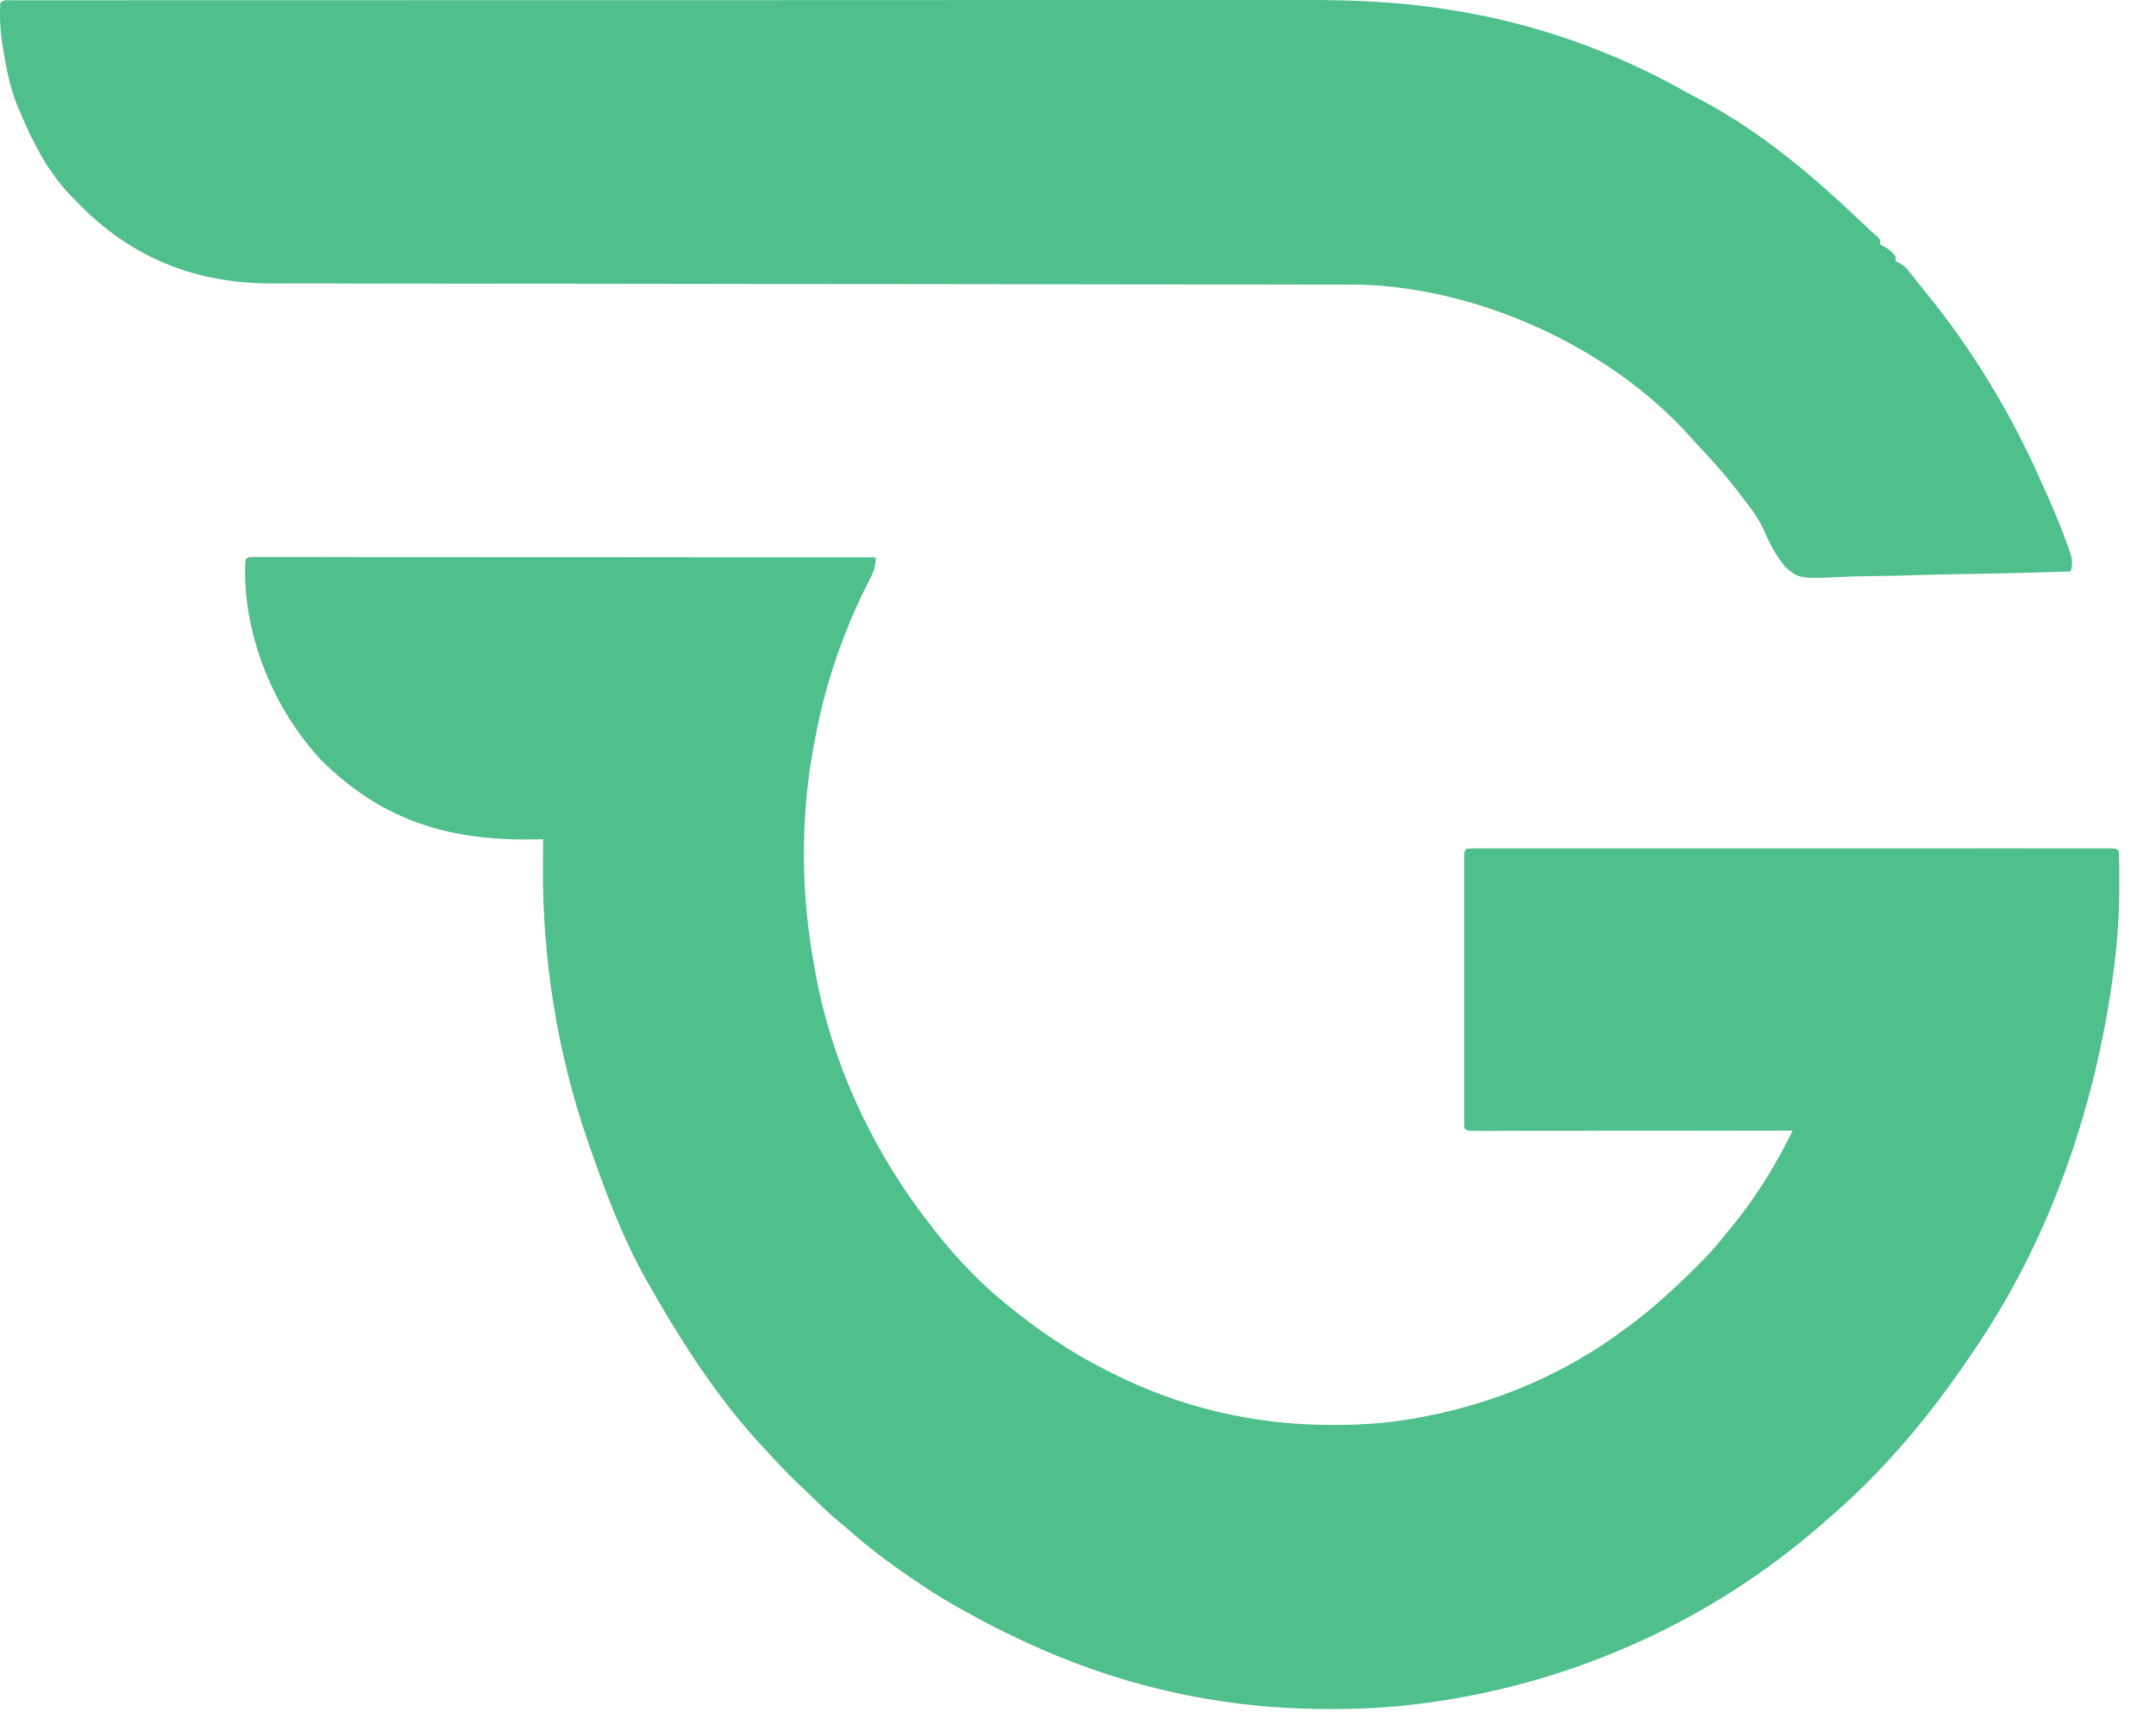
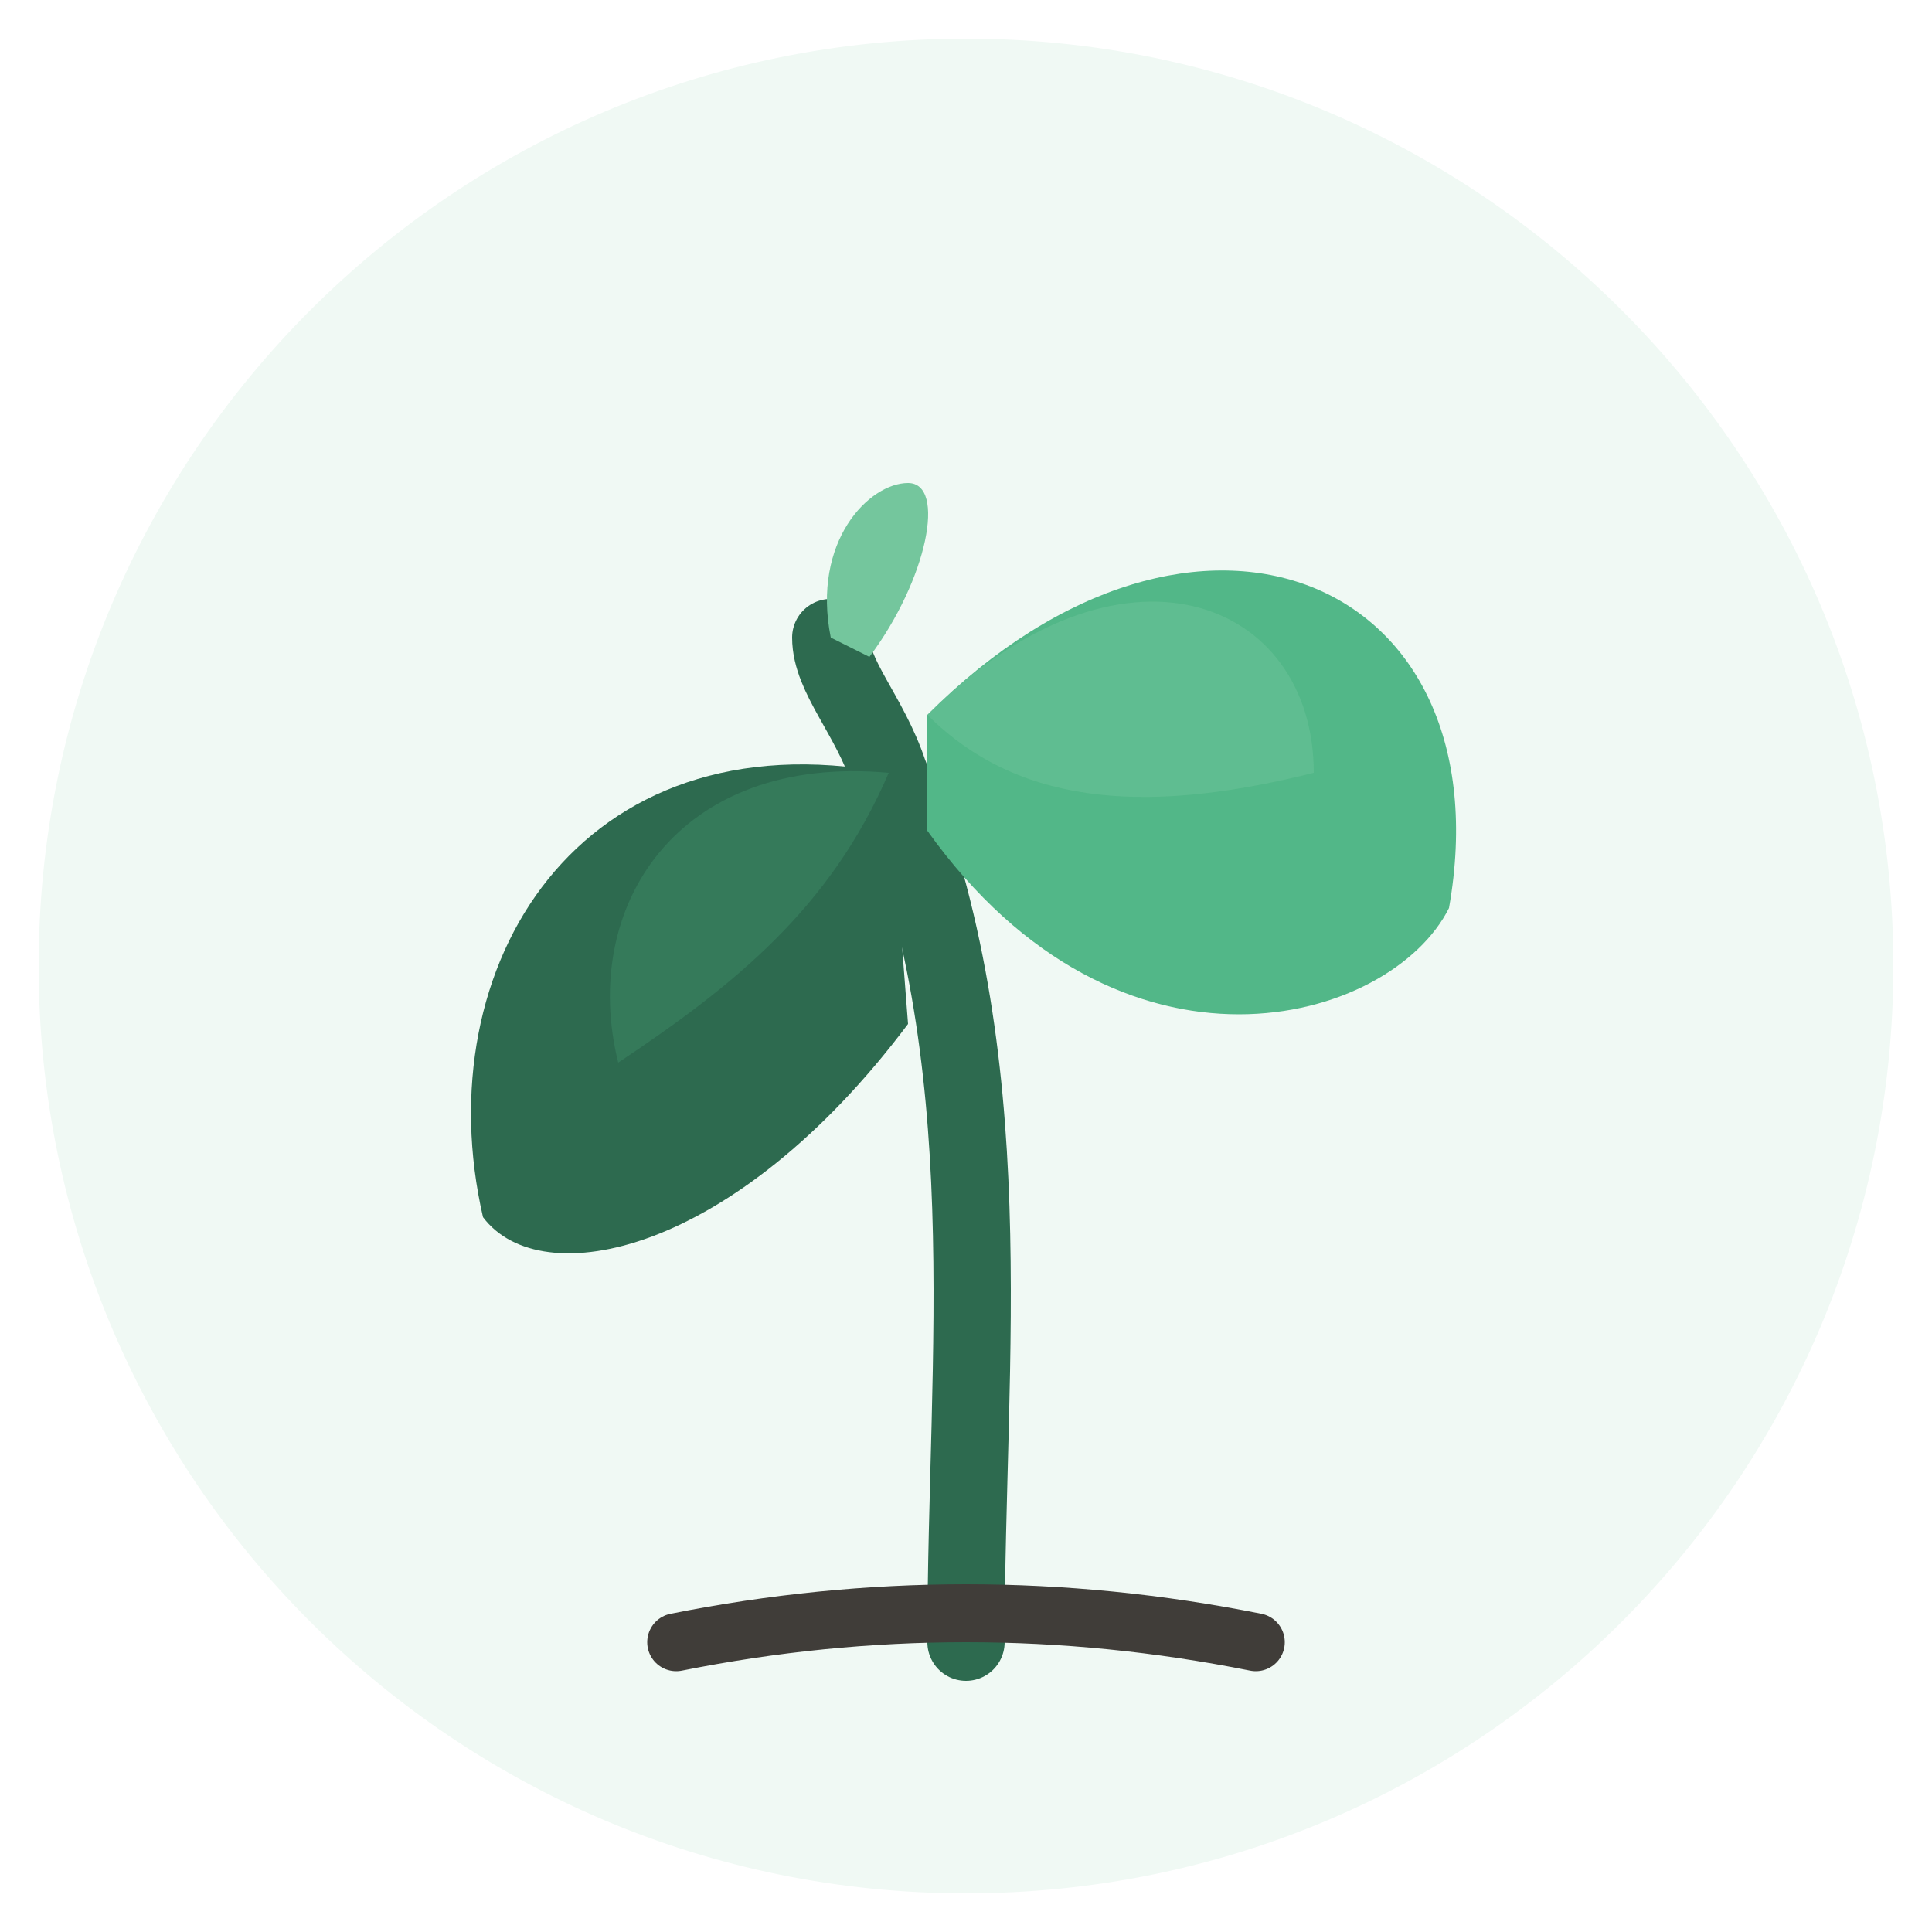
- <svg xmlns="http://www.w3.org/2000/svg" width="30" height="24" viewBox="0 0 30 24" fill="none">
-   <path d="M3.506 7.75C3.533 7.75 3.559 7.75 3.587 7.75C3.632 7.75 3.632 7.75 3.679 7.75C3.73 7.75 3.73 7.75 3.782 7.75C3.817 7.75 3.853 7.75 3.89 7.75C3.99 7.75 4.089 7.75 4.189 7.75C4.296 7.751 4.403 7.751 4.51 7.75C4.696 7.75 4.882 7.751 5.068 7.751C5.337 7.751 5.606 7.751 5.874 7.751C6.31 7.751 6.746 7.751 7.182 7.752C7.606 7.752 8.03 7.752 8.454 7.752C8.48 7.752 8.506 7.752 8.533 7.752C8.664 7.753 8.794 7.753 8.925 7.753C10.012 7.753 11.099 7.754 12.186 7.754C12.186 7.912 12.133 8.002 12.064 8.135C11.721 8.817 11.469 9.563 11.333 10.325C11.328 10.354 11.322 10.384 11.316 10.414C11.134 11.408 11.146 12.465 11.333 13.456C11.338 13.482 11.342 13.509 11.347 13.536C11.569 14.76 12.103 15.918 12.825 16.884C12.838 16.901 12.851 16.918 12.864 16.935C13.185 17.367 13.544 17.768 13.952 18.103C13.977 18.124 13.977 18.124 14.003 18.145C14.437 18.503 14.889 18.808 15.383 19.059C15.405 19.07 15.427 19.081 15.449 19.092C16.413 19.583 17.448 19.824 18.512 19.825C18.535 19.825 18.559 19.825 18.583 19.825C18.984 19.825 19.373 19.796 19.768 19.718C19.792 19.713 19.817 19.709 19.842 19.704C20.817 19.517 21.784 19.11 22.6 18.498C22.649 18.462 22.649 18.462 22.7 18.425C22.966 18.226 23.211 18.006 23.453 17.773C23.469 17.757 23.486 17.741 23.503 17.725C23.692 17.543 23.869 17.358 24.031 17.147C24.055 17.118 24.079 17.09 24.104 17.06C24.4 16.699 24.656 16.295 24.872 15.873C24.885 15.846 24.899 15.819 24.913 15.792C24.924 15.771 24.934 15.751 24.945 15.73C24.921 15.73 24.898 15.73 24.874 15.73C24.306 15.731 23.739 15.731 23.172 15.732C22.897 15.732 22.623 15.732 22.348 15.732C22.109 15.733 21.87 15.733 21.631 15.733C21.504 15.733 21.378 15.733 21.251 15.733C21.132 15.734 21.013 15.734 20.894 15.734C20.85 15.734 20.806 15.734 20.762 15.734C20.703 15.734 20.643 15.734 20.583 15.734C20.55 15.734 20.517 15.734 20.482 15.734C20.407 15.73 20.407 15.73 20.377 15.697C20.374 15.647 20.373 15.597 20.373 15.547C20.373 15.514 20.373 15.482 20.373 15.449C20.373 15.413 20.373 15.377 20.373 15.34C20.373 15.302 20.373 15.265 20.373 15.226C20.373 15.101 20.373 14.976 20.373 14.851C20.373 14.765 20.373 14.679 20.373 14.592C20.373 14.411 20.373 14.23 20.373 14.049C20.373 13.839 20.373 13.629 20.373 13.42C20.373 13.218 20.373 13.017 20.373 12.815C20.373 12.729 20.373 12.643 20.373 12.558C20.373 12.438 20.373 12.318 20.373 12.198C20.373 12.162 20.373 12.126 20.373 12.089C20.373 12.057 20.373 12.024 20.373 11.991C20.373 11.963 20.373 11.934 20.373 11.905C20.377 11.841 20.377 11.841 20.407 11.808C20.456 11.805 20.504 11.804 20.552 11.804C20.584 11.804 20.616 11.804 20.648 11.804C20.683 11.804 20.718 11.804 20.754 11.804C20.791 11.804 20.828 11.804 20.866 11.804C20.969 11.804 21.072 11.804 21.175 11.804C21.286 11.804 21.397 11.804 21.508 11.804C21.725 11.803 21.943 11.803 22.16 11.804C22.337 11.804 22.513 11.804 22.69 11.804C22.715 11.804 22.74 11.804 22.766 11.804C22.817 11.804 22.868 11.804 22.919 11.804C23.397 11.803 23.876 11.804 24.354 11.804C24.765 11.804 25.176 11.804 25.587 11.804C26.063 11.804 26.54 11.803 27.017 11.804C27.067 11.804 27.118 11.804 27.169 11.804C27.206 11.804 27.206 11.804 27.245 11.804C27.421 11.804 27.598 11.804 27.774 11.803C27.989 11.803 28.204 11.803 28.419 11.804C28.529 11.804 28.639 11.804 28.748 11.804C28.867 11.803 28.986 11.804 29.105 11.804C29.14 11.804 29.175 11.804 29.211 11.804C29.242 11.804 29.274 11.804 29.306 11.804C29.334 11.804 29.361 11.804 29.39 11.804C29.451 11.808 29.451 11.808 29.482 11.841C29.491 11.989 29.489 12.138 29.489 12.286C29.489 12.319 29.489 12.319 29.489 12.354C29.489 12.792 29.454 13.22 29.39 13.654C29.383 13.707 29.383 13.707 29.375 13.762C29.116 15.482 28.528 17.171 27.594 18.597C27.573 18.629 27.553 18.66 27.532 18.693C27.472 18.782 27.412 18.871 27.35 18.96C27.327 18.993 27.304 19.027 27.28 19.061C26.745 19.829 26.131 20.54 25.432 21.135C25.392 21.17 25.351 21.205 25.311 21.241C23.791 22.556 21.936 23.38 20.014 23.669C19.991 23.672 19.968 23.675 19.945 23.679C19.482 23.747 19.021 23.779 18.554 23.778C18.532 23.778 18.51 23.778 18.488 23.778C18.08 23.777 17.677 23.756 17.271 23.706C17.239 23.702 17.208 23.698 17.175 23.694C16.203 23.569 15.249 23.294 14.348 22.882C14.328 22.873 14.309 22.864 14.289 22.855C13.977 22.713 13.673 22.557 13.373 22.387C13.352 22.376 13.332 22.364 13.31 22.352C13.011 22.183 12.726 21.992 12.445 21.79C12.414 21.768 12.384 21.747 12.353 21.724C12.182 21.599 12.018 21.468 11.857 21.326C11.79 21.267 11.722 21.21 11.653 21.154C11.527 21.048 11.409 20.935 11.292 20.819C11.228 20.756 11.164 20.695 11.098 20.634C10.951 20.496 10.814 20.347 10.677 20.198C10.652 20.171 10.627 20.145 10.602 20.117C10.453 19.956 10.311 19.792 10.176 19.619C10.16 19.599 10.145 19.579 10.128 19.558C9.741 19.058 9.404 18.528 9.088 17.973C9.056 17.917 9.023 17.86 8.991 17.804C8.66 17.218 8.419 16.569 8.197 15.928C8.18 15.881 8.18 15.881 8.164 15.833C7.757 14.645 7.547 13.341 7.555 12.076C7.555 12.037 7.556 11.998 7.556 11.958C7.556 11.864 7.557 11.77 7.557 11.676C7.519 11.677 7.519 11.677 7.48 11.678C6.307 11.706 5.344 11.45 4.462 10.568C3.838 9.893 3.42 8.935 3.41 7.977C3.411 7.757 3.411 7.757 3.506 7.75Z" fill="#4FBF8B" />
-   <path d="M0.16 0.004C0.187 0.004 0.214 0.004 0.242 0.004C0.287 0.004 0.287 0.004 0.333 0.004C0.364 0.004 0.396 0.004 0.429 0.004C0.536 0.004 0.644 0.004 0.752 0.004C0.829 0.004 0.907 0.004 0.984 0.004C1.154 0.004 1.323 0.004 1.492 0.004C1.744 0.004 1.995 0.004 2.247 0.003C2.722 0.003 3.198 0.003 3.674 0.003C4.041 0.003 4.409 0.003 4.777 0.003C4.882 0.003 4.988 0.003 5.094 0.003C5.12 0.003 5.146 0.003 5.174 0.003C5.914 0.002 6.654 0.002 7.394 0.002C7.422 0.002 7.45 0.002 7.479 0.002C7.62 0.002 7.762 0.002 7.903 0.002C7.931 0.002 7.96 0.002 7.989 0.002C8.045 0.002 8.102 0.002 8.159 0.002C9.042 0.002 9.925 0.002 10.809 0.002C11.801 0.001 12.793 0.001 13.785 0.001C13.891 0.001 13.997 0.001 14.103 0.001C14.129 0.001 14.155 0.001 14.182 0.001C14.601 0.001 15.02 0.001 15.439 0C15.86 0 16.282 0 16.704 0C16.954 0 17.204 0 17.454 0C17.642 -0 17.829 1.9694e-05 18.017 0C18.092 0 18.168 0 18.243 8.23985e-05C18.911 -0.001 19.575 0.035 20.236 0.147C20.257 0.15 20.277 0.153 20.299 0.157C21.391 0.341 22.458 0.717 23.439 1.268C23.532 1.32 23.625 1.369 23.719 1.417C24.509 1.846 25.209 2.43 25.869 3.06C25.913 3.101 25.958 3.142 26.002 3.183C26.024 3.203 26.046 3.223 26.069 3.245C26.097 3.27 26.097 3.27 26.125 3.295C26.163 3.337 26.163 3.337 26.163 3.403C26.19 3.416 26.19 3.416 26.218 3.43C26.284 3.469 26.328 3.505 26.376 3.568C26.376 3.59 26.376 3.611 26.376 3.634C26.394 3.643 26.412 3.651 26.431 3.66C26.501 3.702 26.536 3.739 26.587 3.805C26.658 3.896 26.73 3.987 26.803 4.077C27.436 4.854 27.971 5.731 28.386 6.665C28.417 6.734 28.448 6.802 28.479 6.871C28.583 7.105 28.681 7.34 28.768 7.583C28.78 7.615 28.78 7.615 28.792 7.649C28.833 7.765 28.846 7.833 28.812 7.951C28.311 7.967 27.81 7.98 27.309 7.987C27.077 7.991 26.844 7.996 26.612 8.003C26.409 8.01 26.206 8.015 26.003 8.016C25.895 8.017 25.788 8.019 25.681 8.024C25.031 8.054 25.031 8.054 24.838 7.884C24.704 7.721 24.614 7.539 24.528 7.343C24.469 7.219 24.393 7.113 24.311 7.006C24.297 6.988 24.284 6.97 24.27 6.951C24.1 6.724 23.92 6.507 23.727 6.303C23.574 6.139 23.574 6.139 23.529 6.087C22.392 4.815 20.566 4.009 18.941 3.961C18.75 3.958 18.558 3.959 18.367 3.959C18.302 3.959 18.237 3.959 18.172 3.959C17.994 3.958 17.816 3.958 17.638 3.958C17.446 3.958 17.254 3.958 17.062 3.958C16.75 3.957 16.439 3.957 16.128 3.957C15.602 3.957 15.076 3.956 14.55 3.955C14.347 3.955 14.145 3.955 13.942 3.954C13.92 3.954 13.897 3.954 13.874 3.954C13.339 3.954 12.804 3.953 12.268 3.952C12.245 3.952 12.222 3.952 12.197 3.952C11.651 3.952 11.105 3.951 10.559 3.951C10.524 3.951 10.524 3.951 10.488 3.951C10.299 3.95 10.11 3.95 9.92 3.95C9.139 3.95 8.358 3.949 7.577 3.947C7.467 3.947 7.356 3.947 7.246 3.947C7.224 3.947 7.202 3.947 7.18 3.947C6.831 3.946 6.482 3.946 6.133 3.946C5.782 3.946 5.431 3.946 5.08 3.945C4.89 3.944 4.7 3.944 4.51 3.944C4.336 3.945 4.162 3.944 3.988 3.944C3.925 3.943 3.862 3.943 3.8 3.944C2.749 3.947 1.833 3.605 1.071 2.81C1.038 2.777 1.038 2.777 1.005 2.744C0.678 2.412 0.462 1.995 0.279 1.558C0.265 1.523 0.25 1.489 0.235 1.454C0.146 1.23 0.098 1.002 0.057 0.762C0.051 0.733 0.046 0.703 0.041 0.672C0.007 0.462 -0.009 0.254 0.005 0.041C0.052 -0.009 0.095 0.004 0.16 0.004Z" fill="#4FBF8B" />
+ <svg xmlns="http://www.w3.org/2000/svg" viewBox="0 0 100 100" width="100%" height="100%">
+   <circle cx="50" cy="50" r="48" fill="#F0F9F4" />
+   <g transform="translate(0, 5)">
+     <path d="M50,80 C50,65 52,50 46,35 C45,32 43,30 43,28" stroke="#2D6A4F" stroke-width="4" stroke-linecap="round" fill="none" />
+     <path d="M35,80 C45,78 55,78 65,80" stroke="#403D39" stroke-width="3" stroke-linecap="round" fill="none" />
+     <path d="M46,35 C30,32 22,45 25,58 C28,62 38,60 47,48 Z" fill="#2D6A4F" />
+     <path d="M46,35 C35,34 30,42 32,50 C38,46 43,42 46,35 Z" fill="#40916C" opacity="0.4" />
+     <path d="M48,32 C62,18 78,25 75,42 C72,48 58,52 48,38 Z" fill="#52B788" />
+     <path d="M48,32 C58,22 68,26 68,35 C60,37 53,37 48,32 Z" fill="#74C69D" opacity="0.4" />
+     <path d="M43,28 C42,23 45,20 47,20 C49,20 48,25 45,29 Z" fill="#74C69D" />
+   </g>
</svg>
